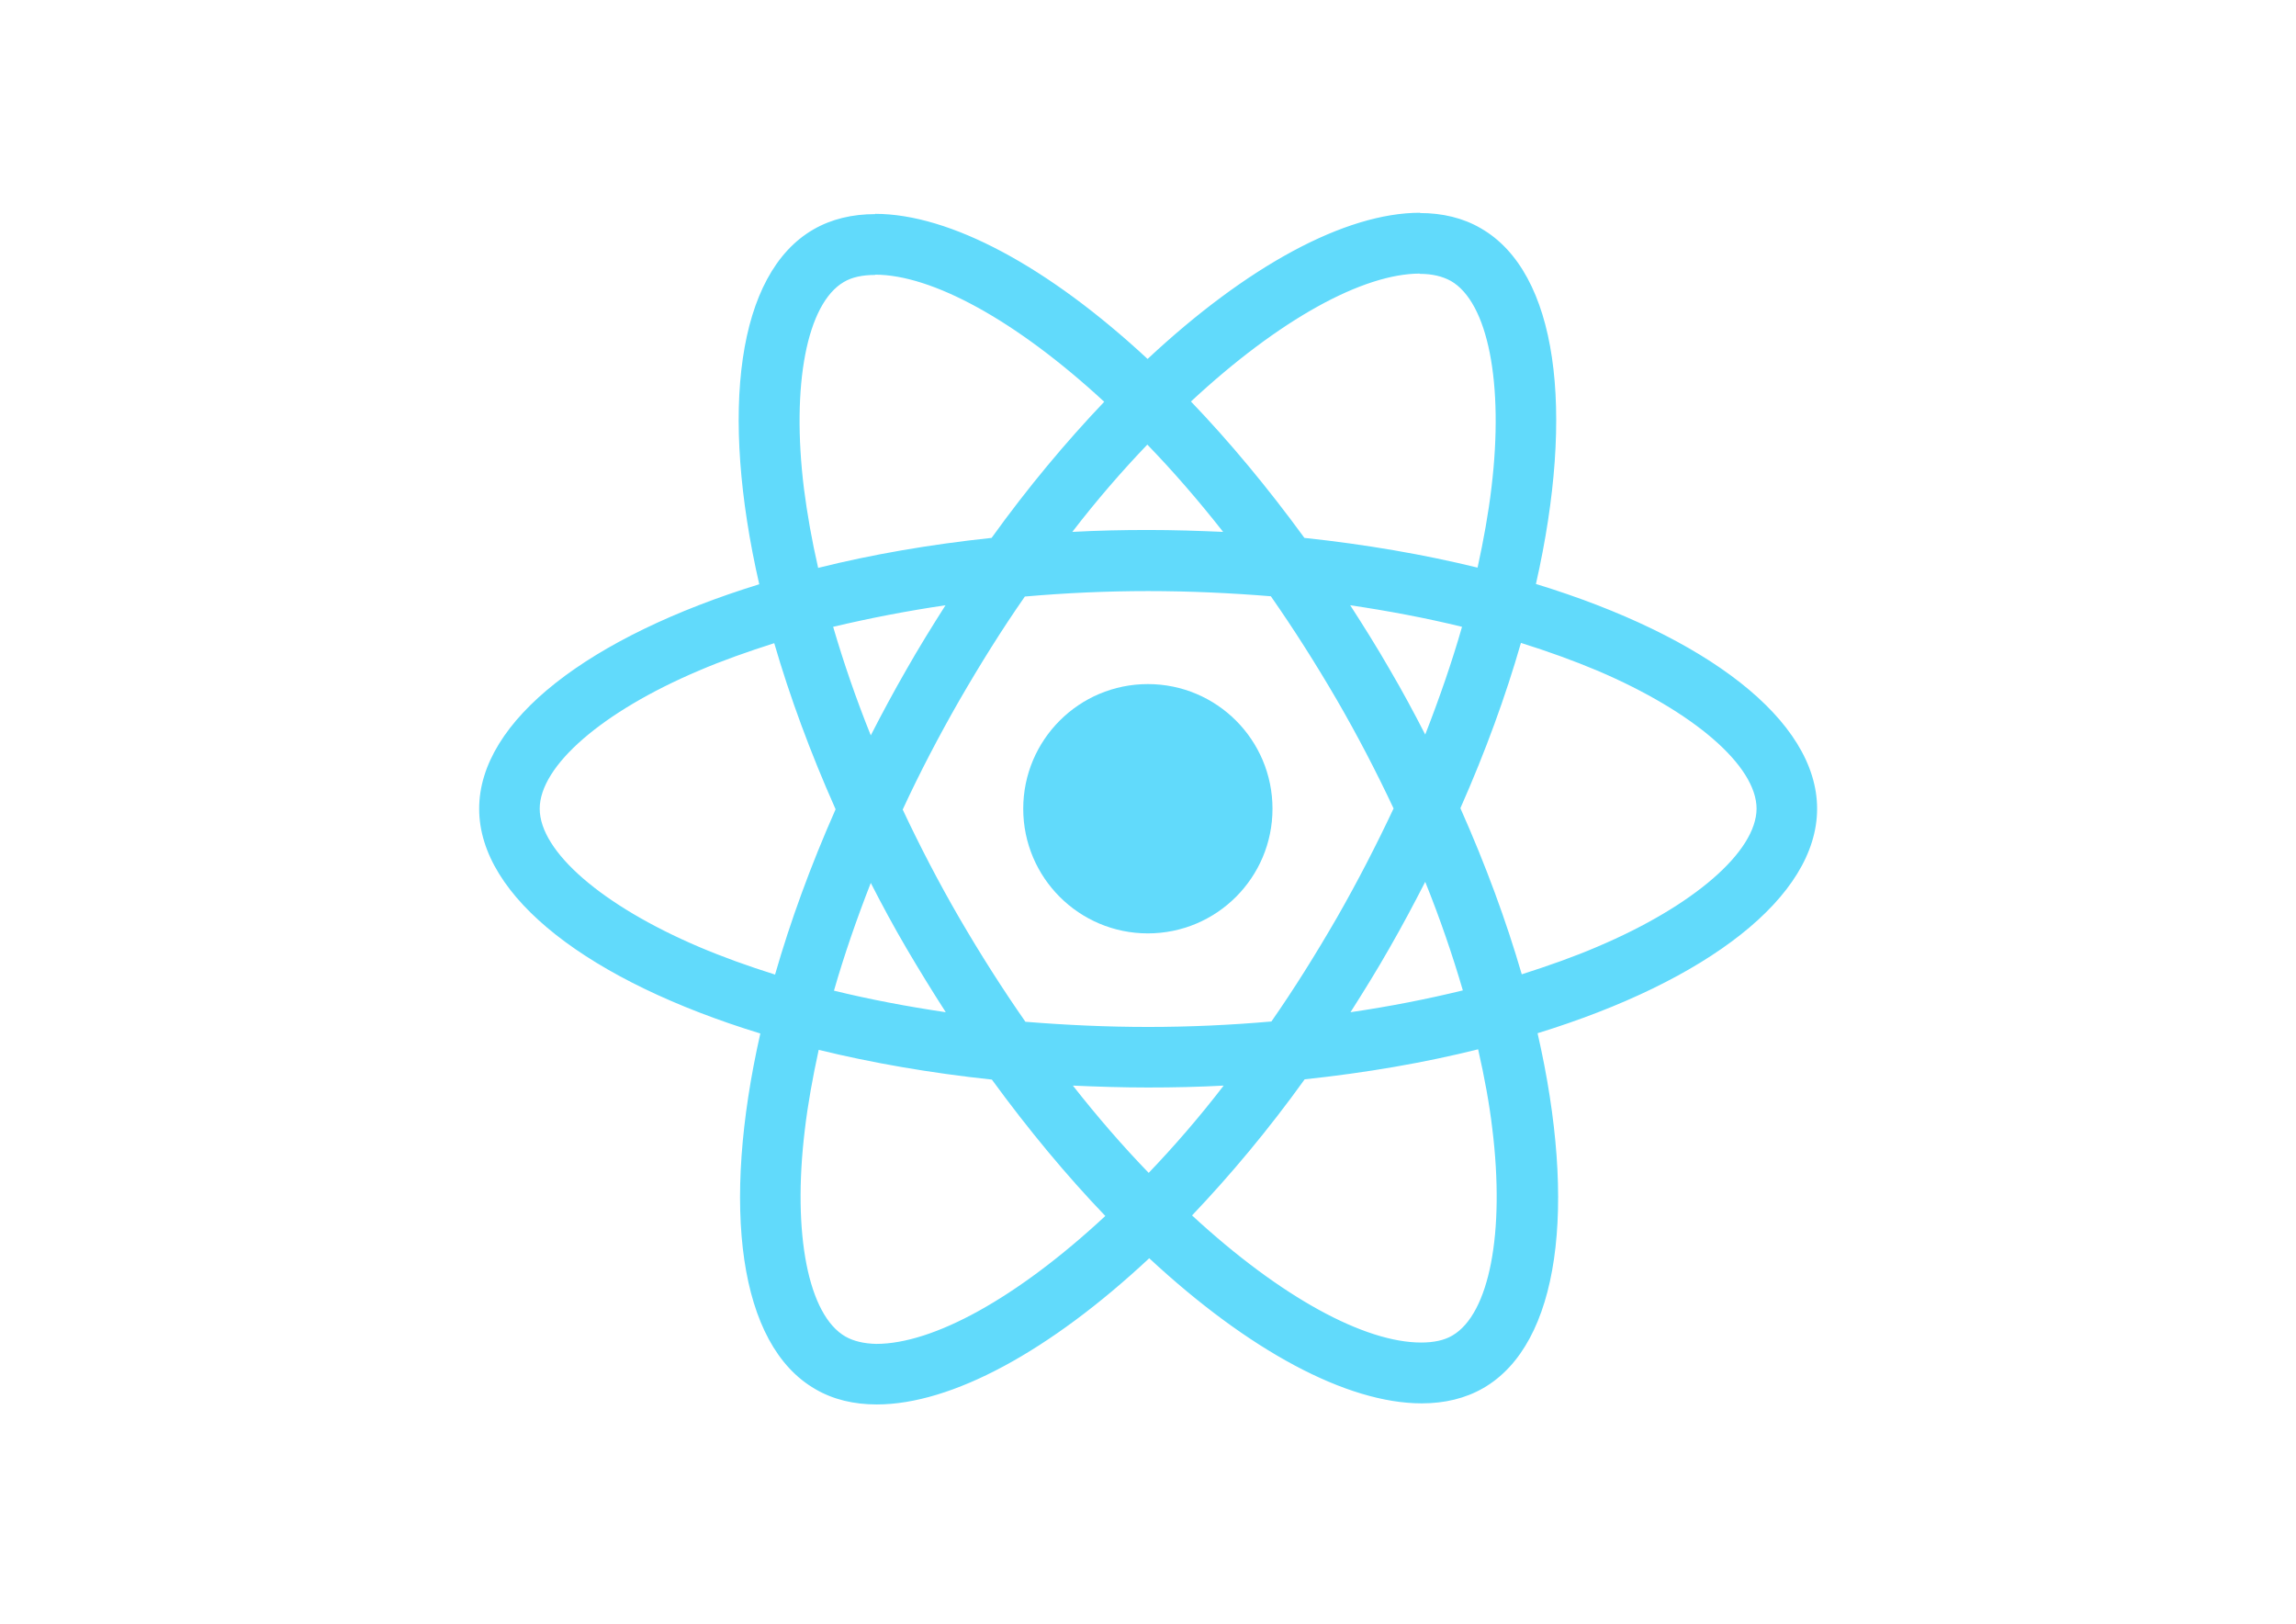
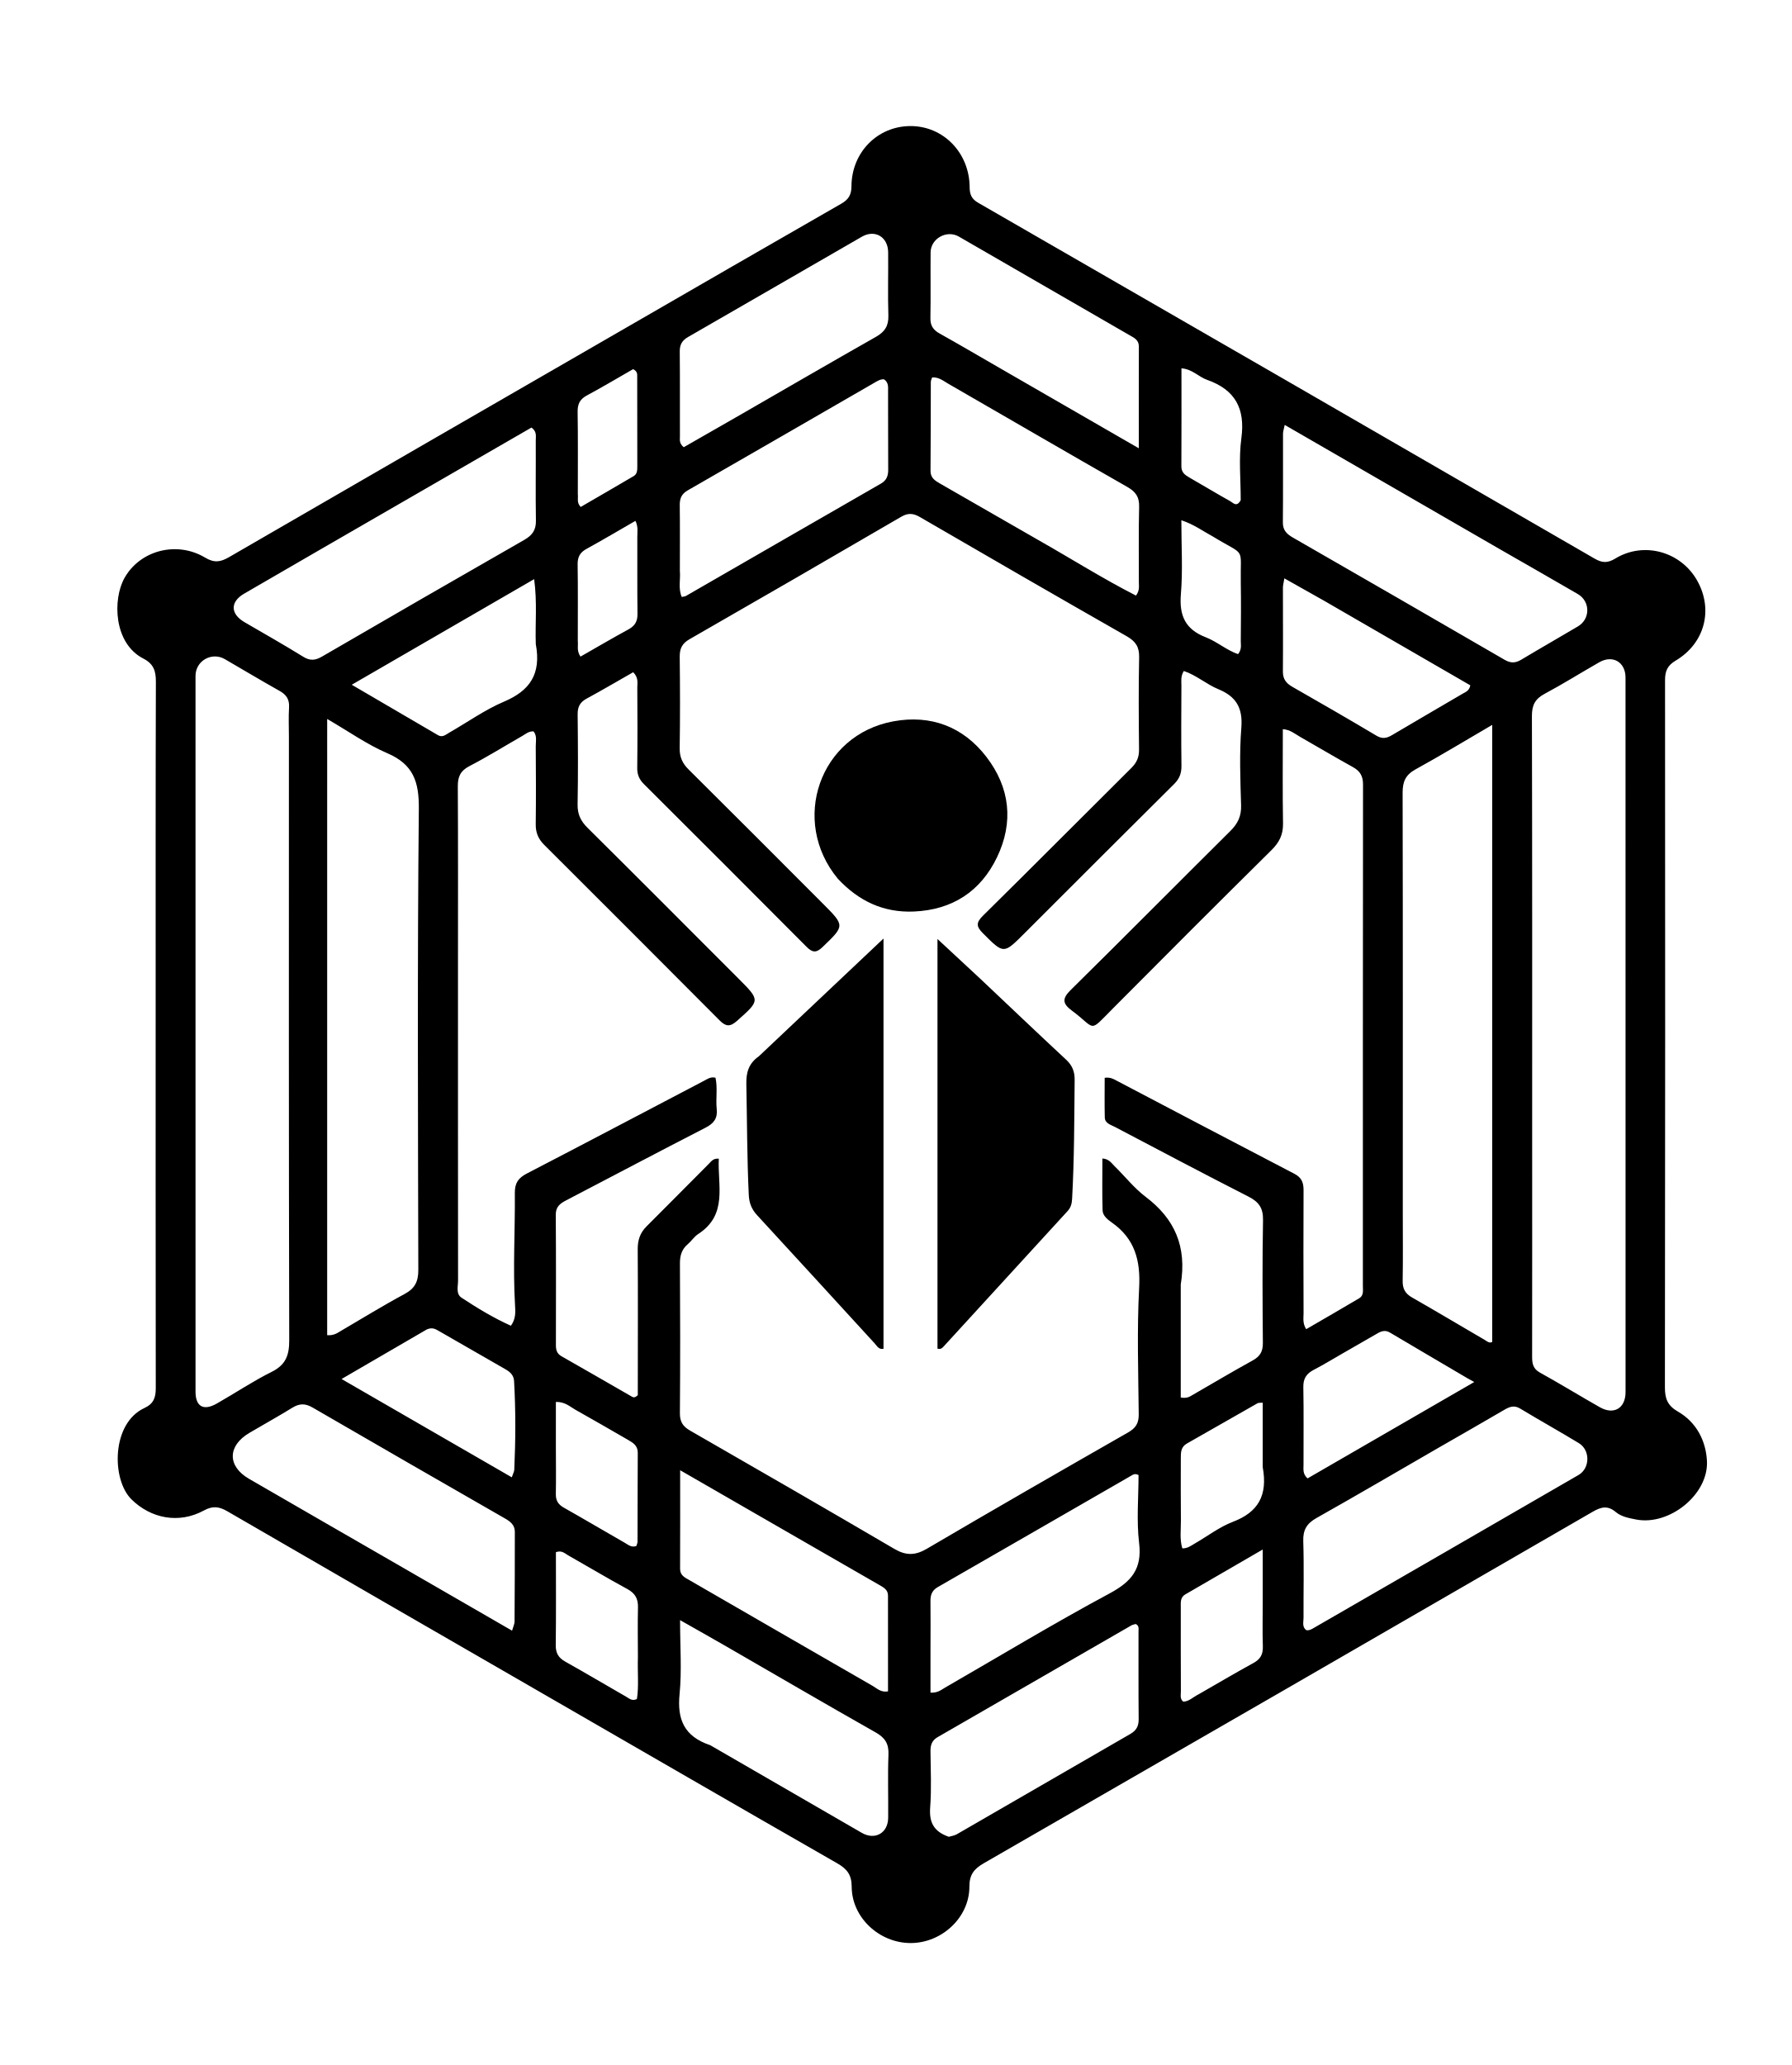
- <svg xmlns="http://www.w3.org/2000/svg" viewBox="0 0 841.9 595.3">
-   <g fill="#61DAFB">
-     <path d="M666.3 296.5c0-32.5-40.7-63.3-103.1-82.4 14.4-63.6 8-114.2-20.2-130.4-6.5-3.8-14.1-5.6-22.4-5.6v22.3c4.6 0 8.3.9 11.4 2.6 13.6 7.8 19.5 37.5 14.9 75.7-1.1 9.4-2.9 19.3-5.1 29.4-19.6-4.8-41-8.5-63.5-10.9-13.5-18.5-27.5-35.3-41.6-50 32.6-30.3 63.2-46.9 84-46.9V78c-27.5 0-63.5 19.6-99.9 53.6-36.4-33.8-72.4-53.2-99.9-53.2v22.3c20.7 0 51.4 16.5 84 46.6-14 14.7-28 31.4-41.3 49.9-22.6 2.4-44 6.1-63.6 11-2.3-10-4-19.7-5.2-29-4.7-38.2 1.1-67.9 14.6-75.8 3-1.8 6.9-2.6 11.5-2.6V78.5c-8.4 0-16 1.8-22.6 5.6-28.1 16.2-34.4 66.7-19.9 130.1-62.2 19.2-102.7 49.9-102.7 82.3 0 32.5 40.7 63.3 103.1 82.4-14.4 63.6-8 114.2 20.2 130.4 6.5 3.8 14.1 5.6 22.5 5.6 27.5 0 63.5-19.6 99.9-53.6 36.4 33.8 72.4 53.2 99.9 53.2 8.4 0 16-1.8 22.6-5.6 28.1-16.2 34.4-66.7 19.9-130.1 62-19.1 102.5-49.9 102.5-82.3zm-130.2-66.7c-3.7 12.9-8.3 26.2-13.5 39.5-4.1-8-8.4-16-13.1-24-4.6-8-9.5-15.8-14.4-23.4 14.2 2.1 27.9 4.7 41 7.9zm-45.8 106.5c-7.8 13.5-15.8 26.3-24.1 38.2-14.9 1.3-30 2-45.2 2-15.1 0-30.2-.7-45-1.9-8.3-11.9-16.4-24.6-24.2-38-7.6-13.1-14.5-26.4-20.8-39.8 6.2-13.4 13.2-26.8 20.7-39.9 7.8-13.5 15.8-26.3 24.1-38.2 14.9-1.3 30-2 45.2-2 15.1 0 30.2.7 45 1.9 8.3 11.9 16.4 24.6 24.2 38 7.6 13.1 14.5 26.4 20.8 39.8-6.3 13.4-13.2 26.8-20.7 39.9zm32.3-13c5.4 13.4 10 26.8 13.8 39.8-13.1 3.2-26.9 5.9-41.2 8 4.9-7.7 9.8-15.6 14.4-23.7 4.6-8 8.9-16.1 13-24.1zM421.2 430c-9.3-9.6-18.6-20.3-27.8-32 9 .4 18.2.7 27.5.7 9.4 0 18.7-.2 27.8-.7-9 11.7-18.3 22.4-27.5 32zm-74.4-58.9c-14.2-2.1-27.9-4.7-41-7.9 3.7-12.9 8.3-26.2 13.5-39.5 4.1 8 8.4 16 13.1 24 4.7 8 9.5 15.8 14.4 23.4zM420.7 163c9.3 9.6 18.6 20.3 27.8 32-9-.4-18.2-.7-27.5-.7-9.4 0-18.7.2-27.8.7 9-11.7 18.3-22.4 27.5-32zm-74 58.9c-4.9 7.7-9.8 15.6-14.4 23.7-4.6 8-8.9 16-13 24-5.4-13.4-10-26.8-13.8-39.8 13.1-3.1 26.9-5.8 41.2-7.9zm-90.5 125.2c-35.4-15.1-58.3-34.9-58.3-50.6 0-15.7 22.9-35.6 58.3-50.6 8.6-3.7 18-7 27.7-10.1 5.7 19.6 13.2 40 22.5 60.9-9.2 20.8-16.6 41.1-22.2 60.6-9.9-3.1-19.3-6.5-28-10.2zM310 490c-13.6-7.8-19.5-37.5-14.9-75.7 1.1-9.4 2.9-19.3 5.1-29.4 19.6 4.8 41 8.5 63.5 10.9 13.5 18.5 27.5 35.3 41.6 50-32.6 30.3-63.2 46.9-84 46.9-4.5-.1-8.3-1-11.3-2.7zm237.2-76.2c4.7 38.2-1.1 67.9-14.6 75.8-3 1.8-6.9 2.6-11.5 2.6-20.7 0-51.4-16.5-84-46.6 14-14.7 28-31.4 41.3-49.9 22.6-2.4 44-6.1 63.6-11 2.3 10.1 4.1 19.8 5.2 29.1zm38.5-66.7c-8.6 3.7-18 7-27.7 10.1-5.7-19.6-13.2-40-22.5-60.9 9.2-20.8 16.6-41.1 22.2-60.6 9.9 3.1 19.3 6.5 28.1 10.2 35.4 15.1 58.3 34.9 58.3 50.6-.1 15.7-23 35.6-58.4 50.6zM320.8 78.4z" />
-     <circle cx="420.9" cy="296.5" r="45.7" />
-     <path d="M520.5 78.1z" />
-   </g>
+ <svg xmlns="http://www.w3.org/2000/svg" version="1.1" id="Layer_1" x="0px" y="0px" width="100%" viewBox="0 0 736 848" enable-background="new 0 0 736 848" xml:space="preserve">
+   <path fill="#000000" opacity="1" stroke="none" d=" M63.937,406   C63.941,363.675 63.891,321.85 64.026,280.025   C64.04,275.616 63.179,272.65 58.871,270.441   C46.628,264.164 46.228,246.067 51.148,237.329   C57.557,225.944 72.641,222.043 84.228,228.973   C88.066,231.268 90.602,230.806 94.103,228.778   C148.011,197.544 201.987,166.426 255.947,135.283   C285.811,118.047 315.656,100.779 345.574,83.637   C348.547,81.933 349.72,79.966 349.736,76.51   C349.8,62.557 360.427,51.831 373.904,51.77   C387.42,51.709 398.191,62.692 398.28,76.859   C398.299,79.825 399.045,81.693 401.788,83.272   C486.232,131.903 570.635,180.605 654.986,229.398   C658.134,231.22 660.337,231.279 663.514,229.349   C675.248,222.222 690.467,226.519 697.16,238.497   C703.809,250.393 700.242,264.168 688.29,271.278   C684.933,273.275 683.913,275.512 683.916,279.273   C683.996,376.087 683.988,472.901 683.863,569.715   C683.857,574.335 684.918,577.208 689.245,579.697   C696.788,584.036 700.702,591.651 701.129,599.955   C701.839,613.744 685.622,626.652 672.017,623.989   C669.077,623.413 665.981,622.858 663.653,620.906   C660.41,618.185 657.737,618.766 654.275,620.769   C570.944,668.984 487.56,717.106 404.12,765.131   C400.122,767.432 398.169,769.799 398.176,774.767   C398.194,787.409 386.841,797.923 374.037,797.919   C361.212,797.915 349.891,787.486 349.835,774.816   C349.813,769.865 347.911,767.48 343.892,765.178   C303.135,741.827 262.479,718.299 221.796,694.818   C178.969,670.1 136.125,645.411 93.354,620.598   C89.978,618.639 87.359,618.319 83.752,620.285   C73.464,625.891 61.951,623.575 53.98,615.7   C45.777,607.597 45.725,584.502 59.294,578.223   C63.192,576.419 63.988,573.834 63.982,569.966   C63.902,515.477 63.933,460.989 63.937,406  M484.993,527.5   C484.993,543.038 484.993,558.576 484.993,573.895   C487.638,574.356 488.723,573.496 489.854,572.845   C498.085,568.109 506.241,563.238 514.56,558.664   C517.576,557.005 518.75,554.976 518.721,551.525   C518.578,534.695 518.475,517.86 518.787,501.034   C518.878,496.109 517.088,493.572 512.84,491.408   C494.436,482.032 476.184,472.358 457.897,462.753   C456.194,461.858 453.845,461.322 453.788,458.86   C453.66,453.437 453.748,448.009 453.748,442.601   C456.04,442.273 457.336,443.087 458.64,443.771   C482.983,456.536 507.295,469.358 531.686,482.03   C534.703,483.598 535.455,485.697 535.437,488.834   C535.343,505.664 535.387,522.495 535.438,539.326   C535.443,541.27 534.965,543.318 536.509,545.841   C543.805,541.6 551.101,537.416 558.329,533.118   C560.21,532 559.802,529.894 559.802,528.101   C559.812,459.444 559.78,390.786 559.863,322.129   C559.867,318.647 558.624,316.618 555.668,314.988   C548.375,310.966 541.224,306.689 533.984,302.569   C531.913,301.391 530.034,299.68 526.924,299.423   C526.924,312.608 526.783,325.414 527,338.214   C527.077,342.768 525.44,345.96 522.244,349.12   C500.443,370.674 478.76,392.349 457.153,414.099   C446.909,424.41 450.481,422.586 440.226,414.975   C436.335,412.088 436.251,410.028 439.835,406.498   C461.794,384.867 483.477,362.954 505.366,341.251   C508.41,338.233 509.909,335.17 509.78,330.756   C509.468,320.1 509.041,309.378 509.882,298.78   C510.525,290.676 507.69,286.001 500.477,283.039   C495.521,281.004 491.365,277.225 486.244,275.548   C484.888,277.785 485.271,279.662 485.264,281.452   C485.216,292.451 485.136,303.451 485.283,314.447   C485.324,317.51 484.48,319.772 482.284,321.951   C461.705,342.371 441.209,362.875 420.702,383.367   C412.177,391.887 412.283,391.808 403.679,383.191   C400.925,380.433 400.919,378.826 403.792,375.996   C424.208,355.881 444.397,335.536 464.736,315.343   C466.914,313.18 467.89,310.936 467.859,307.859   C467.734,295.196 467.628,282.526 467.901,269.867   C467.994,265.582 466.381,263.318 462.773,261.261   C434.41,245.086 406.133,228.76 377.903,212.356   C375.118,210.737 373.006,210.562 370.156,212.223   C341.227,229.082 312.246,245.851 283.202,262.508   C280.152,264.257 279.156,266.369 279.195,269.733   C279.34,282.23 279.374,294.731 279.18,307.226   C279.123,310.876 280.292,313.462 282.852,315.999   C301.313,334.301 319.66,352.717 338.028,371.113   C347.103,380.202 347.004,380.131 337.816,388.96   C335.24,391.436 333.643,391.175 331.263,388.781   C309.056,366.448 286.767,344.195 264.458,321.963   C262.558,320.07 261.712,318.068 261.745,315.336   C261.88,304.339 261.838,293.34 261.772,282.342   C261.76,280.437 262.358,278.321 260.082,276.052   C253.809,279.625 247.418,283.381 240.908,286.918   C238.218,288.38 237.235,290.302 237.268,293.338   C237.402,305.668 237.471,318.003 237.249,330.331   C237.177,334.35 238.518,337.152 241.331,339.94   C262.046,360.467 282.615,381.139 303.235,401.761   C312.345,410.872 312.254,410.759 302.67,419.275   C299.877,421.757 298.104,421.569 295.602,419.055   C271.623,394.957 247.581,370.923 223.508,346.919   C221.108,344.526 220.007,341.91 220.052,338.481   C220.191,327.818 220.137,317.151 220.06,306.487   C220.045,304.43 220.678,302.184 219.15,300.356   C217.193,300.219 215.919,301.424 214.509,302.231   C207.28,306.369 200.197,310.783 192.809,314.609   C189.116,316.522 188.024,318.963 188.046,322.906   C188.184,346.735 188.118,370.566 188.118,394.396   C188.118,438.223 188.104,482.05 188.149,525.878   C188.152,528.29 187.181,531.335 189.581,532.913   C196.066,537.179 202.718,541.217 209.845,544.425   C211.964,541.56 211.709,538.657 211.547,535.907   C210.645,520.581 211.606,505.261 211.467,489.943   C211.429,485.764 212.906,483.723 216.433,481.896   C240.691,469.329 264.847,456.567 289.053,443.899   C290.483,443.151 291.879,442.06 293.889,442.57   C294.821,446.788 293.945,451.134 294.39,455.393   C294.799,459.298 293.192,461.351 289.742,463.12   C270.621,472.923 251.638,482.995 232.576,492.914   C230.067,494.22 228.256,495.535 228.281,498.861   C228.417,516.691 228.358,534.522 228.337,552.353   C228.335,554.302 228.7,555.853 230.614,556.938   C240.322,562.443 249.973,568.048 259.654,573.6   C260.249,573.942 260.913,573.957 261.978,572.939   C261.978,571.623 261.978,569.817 261.978,568.011   C261.986,549.68 262.068,531.349 261.943,513.019   C261.917,509.261 262.911,506.262 265.574,503.614   C274.199,495.037 282.727,486.361 291.322,477.753   C292.211,476.862 292.97,475.618 295.25,475.819   C294.689,486.794 299.047,498.81 286.795,506.75   C285.154,507.814 284.024,509.634 282.505,510.924   C280.004,513.046 279.266,515.638 279.284,518.878   C279.398,539.375 279.433,559.873 279.267,580.369   C279.238,583.891 280.548,585.809 283.452,587.479   C311.468,603.591 339.475,619.718 367.357,636.06   C372.113,638.848 375.906,638.818 380.693,636.008   C408.134,619.901 435.719,604.035 463.347,588.25   C466.502,586.448 467.77,584.478 467.733,580.819   C467.558,563.49 466.982,546.122 467.903,528.84   C468.501,517.598 466.132,508.696 456.734,502.072   C455.026,500.869 452.957,499.293 452.888,497.036   C452.669,489.976 452.807,482.904 452.807,475.731   C455.576,475.932 456.546,477.655 457.793,478.876   C462.079,483.073 465.857,487.917 470.596,491.498   C482.436,500.448 487.572,511.797 484.993,527.5  M629.335,467.5   C629.339,497.325 629.36,527.15 629.318,556.976   C629.314,559.783 629.581,562.023 632.477,563.628   C640.78,568.229 648.876,573.202 657.134,577.886   C662.92,581.168 667.698,578.307 667.698,571.654   C667.706,473.848 667.703,376.041 667.683,278.234   C667.682,271.884 662.418,268.81 656.906,271.957   C649.384,276.25 642.039,280.866 634.407,284.947   C630.502,287.035 629.221,289.629 629.232,294.047   C629.385,351.531 629.334,409.016 629.335,467.5  M118.669,302.504   C118.668,298.505 118.479,294.495 118.726,290.512   C118.93,287.234 117.644,285.291 114.844,283.724   C107.289,279.492 99.865,275.027 92.369,270.69   C86.979,267.572 80.306,271.342 80.305,277.593   C80.284,375.559 80.287,473.525 80.312,571.491   C80.313,577.628 83.584,579.479 89.047,576.378   C96.579,572.102 103.801,567.232 111.54,563.388   C117.321,560.516 118.815,556.641 118.799,550.416   C118.593,468.112 118.665,385.807 118.669,302.504  M576.195,498.5   C576.197,507.666 576.302,516.835 576.144,525.998   C576.088,529.217 577.186,531.215 580.007,532.822   C589.996,538.511 599.86,544.422 609.794,550.208   C610.732,550.754 611.65,551.725 612.93,551.088   C612.93,466.905 612.93,382.754 612.93,297.675   C601.843,304.147 591.763,310.266 581.439,315.94   C577.359,318.182 576.116,320.977 576.126,325.505   C576.257,382.836 576.203,440.168 576.195,498.5  M134.388,427.5   C134.388,467.721 134.388,507.942 134.388,548.31   C137.283,548.498 138.719,547.297 140.254,546.402   C148.886,541.368 157.392,536.102 166.191,531.381   C170.445,529.098 171.835,526.262 171.824,521.5   C171.68,458.366 171.415,395.228 172.034,332.099   C172.144,320.896 169.691,313.849 159.051,309.293   C150.752,305.739 143.23,300.371 134.389,295.245   C134.389,339.701 134.389,383.101 134.388,427.5  M616.688,225.887   C587.19,208.853 557.693,191.818 527.696,174.495   C527.342,176.263 526.998,177.187 526.996,178.112   C526.965,190.271 527.058,202.43 526.938,214.588   C526.907,217.796 528.629,219.36 531.076,220.767   C560.084,237.458 589.093,254.148 618.035,270.954   C620.572,272.427 622.503,272.319 624.898,270.879   C632.604,266.247 640.434,261.821 648.159,257.218   C653.298,254.155 653.251,246.95 648.066,243.933   C637.848,237.988 627.572,232.141 616.688,225.887  M162.962,207.527   C142.066,219.605 121.15,231.647 100.287,243.783   C94.462,247.171 94.611,252.109 100.433,255.5   C108.488,260.192 116.608,264.78 124.532,269.684   C127.365,271.437 129.5,271.231 132.267,269.623   C159.902,253.567 187.583,237.589 215.324,221.717   C218.57,219.859 220.189,217.733 220.127,213.859   C219.949,202.873 220.125,191.881 220.064,180.892   C220.055,179.187 220.608,177.179 218.293,175.583   C200.163,186.054 181.882,196.614 162.962,207.527  M164.333,643.085   C179.542,651.865 194.75,660.644 210.333,669.64   C210.852,667.825 211.349,666.887 211.355,665.946   C211.438,653.629 211.469,641.312 211.467,628.994   C211.466,626.33 209.708,624.875 207.57,623.647   C181.158,608.472 154.736,593.312 128.397,578.011   C125.388,576.263 122.997,576.292 120.118,578.063   C114.306,581.637 108.332,584.946 102.452,588.41   C93.417,593.734 93.314,602.082 102.281,607.277   C122.733,619.127 143.225,630.909 164.333,643.085  M590.936,594.495   C574.219,604.15 557.56,613.911 540.739,623.383   C536.749,625.63 535.165,628.261 535.315,632.896   C535.654,643.374 535.367,653.871 535.424,664.359   C535.433,666.079 534.737,668.071 536.556,669.434   C537.851,669.658 538.846,668.979 539.839,668.406   C576.024,647.526 612.212,626.652 648.366,605.719   C653.161,602.942 653.246,595.496 648.502,592.621   C640.532,587.792 632.387,583.25 624.408,578.434   C621.97,576.962 620.086,577.668 617.955,578.914   C609.189,584.034 600.378,589.077 590.936,594.495  M291.741,716.679   C312.481,728.674 333.217,740.678 353.966,752.658   C359.404,755.798 364.758,752.779 364.819,746.473   C364.904,737.819 364.605,729.154 364.937,720.512   C365.108,716.081 363.555,713.623 359.705,711.444   C339.144,699.811 318.749,687.885 298.283,676.082   C292.298,672.631 286.272,669.252 279.338,665.314   C279.338,676.185 280.086,686.019 279.134,695.685   C278.119,705.983 280.894,713.036 291.741,716.679  M389.725,754.286   C390.815,753.955 392.017,753.818 392.979,753.264   C416.766,739.541 440.517,725.755 464.31,712.042   C466.758,710.631 467.733,708.829 467.705,705.986   C467.588,694.001 467.667,682.014 467.642,670.027   C467.64,668.93 467.985,667.634 466.503,666.903   C465.951,667.076 465.258,667.165 464.7,667.487   C438.171,682.777 411.662,698.102 385.118,713.366   C382.739,714.735 382.17,716.668 382.193,719.187   C382.264,726.844 382.65,734.536 382.071,742.15   C381.615,748.151 383.334,752.07 389.725,754.286  M303.967,170.412   C322.577,159.69 341.149,148.899 359.832,138.304   C363.444,136.256 365.031,133.796 364.897,129.564   C364.624,120.913 364.894,112.246 364.809,103.587   C364.748,97.297 359.394,94.111 354.016,97.205   C330.207,110.907 306.457,124.709 282.634,138.386   C280.152,139.811 279.181,141.54 279.21,144.381   C279.328,156.038 279.244,167.697 279.278,179.355   C279.282,180.623 278.914,182.052 280.844,183.653   C288.156,179.46 295.739,175.112 303.967,170.412  M410.414,151.01   C429.213,161.852 448.012,172.695 467.764,184.086   C467.764,169.228 467.735,155.761 467.788,142.296   C467.798,139.542 465.787,138.705 463.923,137.629   C440.56,124.133 417.201,110.629 393.83,97.145   C388.884,94.291 382.294,97.953 382.243,103.647   C382.161,112.643 382.327,121.642 382.165,130.636   C382.11,133.731 383.33,135.5 385.949,136.96   C393.949,141.42 401.84,146.076 410.414,151.01  M340.552,639.006   C320.481,627.443 300.411,615.88 279.372,603.759   C279.372,618.274 279.404,631.243 279.346,644.212   C279.333,646.959 281.293,647.805 283.174,648.891   C308.271,663.375 333.351,677.889 358.47,692.335   C360.252,693.36 361.857,695.106 364.753,694.566   C364.753,681.437 364.765,668.311 364.742,655.185   C364.738,652.782 362.835,651.833 361.105,650.831   C354.476,646.991 347.833,643.174 340.552,639.006  M382.197,677.499   C382.197,683.38 382.197,689.261 382.197,695.091   C385.206,695.247 386.603,693.936 388.152,693.043   C410.64,680.085 432.867,666.645 455.72,654.368   C464.721,649.532 469.174,644.328 467.891,633.671   C466.772,624.382 467.658,614.851 467.658,605.738   C466.152,604.986 465.458,605.529 464.754,605.935   C438.232,621.213 411.721,636.512 385.177,651.752   C382.824,653.104 382.15,654.979 382.186,657.528   C382.275,663.851 382.204,670.175 382.197,677.499  M426.589,221.827   C439.964,229.401 452.984,237.626 466.611,244.582   C468.181,242.452 467.776,240.732 467.783,239.116   C467.825,228.786 467.625,218.451 467.9,208.127   C468.008,204.044 466.466,201.916 462.995,199.937   C438.395,185.915 413.931,171.655 389.396,157.518   C387.445,156.393 385.599,154.807 382.871,154.991   C382.677,155.628 382.334,156.231 382.332,156.835   C382.282,168.998 382.326,181.161 382.21,193.323   C382.183,196.232 384.037,197.378 386.094,198.56   C399.379,206.197 412.662,213.838 426.589,221.827  M279.253,234.451   C279.581,237.977 278.498,241.645 280.031,245.146   C280.808,244.964 281.348,244.96 281.755,244.726   C308.451,229.352 335.126,213.942 361.838,198.598   C364.205,197.239 364.846,195.365 364.829,192.822   C364.758,182.162 364.821,171.502 364.774,160.841   C364.766,159.074 365.099,157.106 363.112,155.773   C361.619,155.639 360.343,156.494 359.069,157.229   C333.538,171.951 308.034,186.719 282.469,201.382   C279.92,202.845 279.174,204.724 279.21,207.484   C279.321,216.144 279.253,224.806 279.253,234.451  M543.869,246.697   C538.579,243.717 533.29,240.737 527.551,237.505   C527.249,239.369 526.962,240.322 526.961,241.276   C526.948,252.768 527.05,264.261 526.949,275.752   C526.922,278.853 528.281,280.588 530.849,282.053   C542.42,288.651 553.954,295.316 565.402,302.124   C567.816,303.559 569.616,303.161 571.806,301.859   C581.397,296.16 591.065,290.593 600.677,284.929   C601.898,284.209 603.488,283.763 603.93,281.435   C584.207,270.026 564.356,258.543 543.869,246.697  M220.074,264.496   C219.782,255.992 220.709,247.427 219.404,237.823   C194.119,252.46 169.776,266.551 144.481,281.194   C157.026,288.525 168.475,295.215 179.923,301.908   C181.765,302.986 183.114,301.673 184.494,300.885   C192.006,296.599 199.152,291.471 207.054,288.115   C217.574,283.648 222.386,276.871 220.074,264.496  M175.351,545.914   C164.052,552.483 152.753,559.051 140.293,566.296   C164.273,580.14 187.065,593.299 210.217,606.665   C210.758,605.065 211.205,604.317 211.24,603.552   C211.789,591.414 211.85,579.276 211.155,567.139   C211.011,564.63 209.468,563.35 207.489,562.222   C198.381,557.028 189.306,551.777 180.215,546.552   C178.917,545.805 177.627,544.963 175.351,545.914  M551.314,555.885   C547.418,558.116 543.584,560.467 539.605,562.537   C536.63,564.086 535.278,566.106 535.344,569.625   C535.545,580.266 535.386,590.914 535.418,601.56   C535.424,603.326 535.009,605.254 537.073,607.114   C559.416,594.198 581.897,581.201 605.548,567.529   C603.879,566.608 603.283,566.297 602.704,565.957   C592.101,559.718 581.489,553.493 570.908,547.217   C569.049,546.115 567.471,546.581 565.788,547.561   C561.19,550.238 556.557,552.856 551.314,555.885  M262.021,680.499   C262.014,673.681 261.882,666.861 262.051,660.047   C262.139,656.461 260.837,654.251 257.628,652.512   C249.446,648.078 241.46,643.284 233.36,638.698   C231.998,637.926 230.75,636.522 228.339,637.414   C228.339,650.032 228.437,662.799 228.272,675.562   C228.23,678.823 229.378,680.774 232.161,682.337   C240.567,687.058 248.856,691.985 257.222,696.777   C258.447,697.478 259.639,698.693 261.613,697.7   C262.45,692.423 261.817,686.942 262.021,680.499  M492.353,695.759   C499.849,691.459 507.29,687.058 514.868,682.909   C517.727,681.343 518.818,679.342 518.713,676.117   C518.514,669.973 518.664,663.818 518.665,657.667   C518.667,650.924 518.666,644.18 518.666,636.308   C507.385,642.841 497.084,648.785 486.81,654.776   C484.721,655.994 485.008,658.17 485.006,660.145   C484.996,671.616 484.99,683.086 485.044,694.557   C485.051,695.966 484.559,697.572 485.993,698.783   C488.309,698.781 489.83,697.035 492.353,695.759  M518.663,602.493   C518.663,593.725 518.663,584.957 518.663,576.02   C517.502,576.123 516.948,576.016 516.575,576.228   C506.873,581.737 497.2,587.297 487.496,592.803   C485.011,594.213 485.014,596.519 485.016,598.887   C485.021,607.387 484.95,615.887 485.053,624.385   C485.099,628.144 484.473,631.973 485.634,635.845   C487.821,635.902 489.273,634.71 490.816,633.818   C496.011,630.82 500.902,627.042 506.432,624.931   C516.749,620.993 520.79,614.178 518.663,602.493  M228.325,594.501   C228.334,600.831 228.43,607.163 228.309,613.492   C228.258,616.152 229.255,617.8 231.559,619.103   C239.967,623.857 248.281,628.776 256.663,633.576   C258.04,634.364 259.371,635.619 261.392,634.864   C261.548,634.297 261.867,633.675 261.869,633.052   C261.913,620.892 261.881,608.732 261.962,596.572   C261.982,593.697 260.07,592.505 258.027,591.328   C250.813,587.169 243.611,582.988 236.347,578.918   C234.099,577.658 232.139,575.639 228.326,575.7   C228.326,581.69 228.326,587.596 228.325,594.501  M237.34,203.013   C237.573,204.579 236.762,206.327 238.515,208.183   C245.734,203.99 253.034,199.784 260.292,195.506   C261.77,194.634 261.771,193.009 261.771,191.491   C261.767,179.181 261.766,166.872 261.733,154.562   C261.73,153.609 261.856,152.514 260.051,151.59   C253.969,155.074 247.587,158.893 241.04,162.406   C238.135,163.965 237.208,165.984 237.26,169.195   C237.436,180.171 237.335,191.152 237.34,203.013  M509.624,205.39   C509.642,196.898 508.763,188.284 509.891,179.942   C511.544,167.72 507.313,160.016 495.776,155.97   C492.317,154.757 489.685,151.54 485.284,151.262   C485.284,164.9 485.321,178.203 485.251,191.505   C485.238,193.941 486.657,195.019 488.47,196.061   C494.098,199.296 499.657,202.655 505.323,205.822   C506.532,206.498 507.974,208.439 509.624,205.39  M498.225,220.343   C494.194,218.185 490.487,215.369 485.238,213.638   C485.238,224.182 485.87,234.148 485.049,243.993   C484.316,252.782 486.847,258.447 495.261,261.698   C499.921,263.499 503.852,267.03 508.53,268.626   C510.125,266.644 509.637,264.915 509.648,263.313   C509.705,255.335 509.797,247.355 509.655,239.379   C509.38,223.99 512.038,228.787 498.225,220.343  M237.329,263.218   C237.562,265.137 236.768,267.19 238.439,269.638   C245.008,265.892 251.534,262.058 258.176,258.438   C260.847,256.984 261.89,255.1 261.849,252.053   C261.707,241.568 261.829,231.08 261.775,220.593   C261.764,218.536 262.215,216.366 261.008,213.891   C254.103,217.867 247.551,221.764 240.87,225.426   C238.185,226.898 237.214,228.787 237.262,231.826   C237.422,241.978 237.325,252.134 237.329,263.218  z" />
+   <path fill="#000000" opacity="1" stroke="none" d=" M311.698,433.766   C328.594,417.805 345.229,402.098 362.897,385.414   C362.897,442.634 362.897,498.25 362.897,553.893   C360.919,554.285 360.224,552.712 359.277,551.679   C343.184,534.137 327.15,516.542 311.001,499.052   C308.716,496.577 307.719,494.048 307.557,490.637   C306.84,475.499 306.866,460.355 306.559,445.213   C306.463,440.47 307.466,436.735 311.698,433.766  z" />
+   <path fill="#000000" opacity="1" stroke="none" d=" M402.351,401.646   C414.35,412.981 426.04,424.129 437.87,435.127   C440.394,437.473 441.445,439.957 441.412,443.41   C441.252,459.725 441.267,476.041 440.366,492.342   C440.26,494.252 439.865,495.855 438.522,497.318   C421.527,515.842 404.573,534.403 387.595,552.943   C387.054,553.535 386.473,554.205 385.071,553.835   C385.071,498.309 385.071,442.682 385.071,385.605   C391.293,391.381 396.693,396.392 402.351,401.646  z" />
+   <path fill="#000000" opacity="1" stroke="none" d=" M344.118,360.827   C324.503,337.121 336.556,301.73 367.054,296.199   C382.278,293.438 395.544,298.333 405.119,310.76   C414.902,323.456 416.435,337.692 409.5,352.092   C402.757,366.094 391.144,373.639 375.412,374.321   C362.969,374.86 352.752,370.092 344.118,360.827  z" />
</svg>
